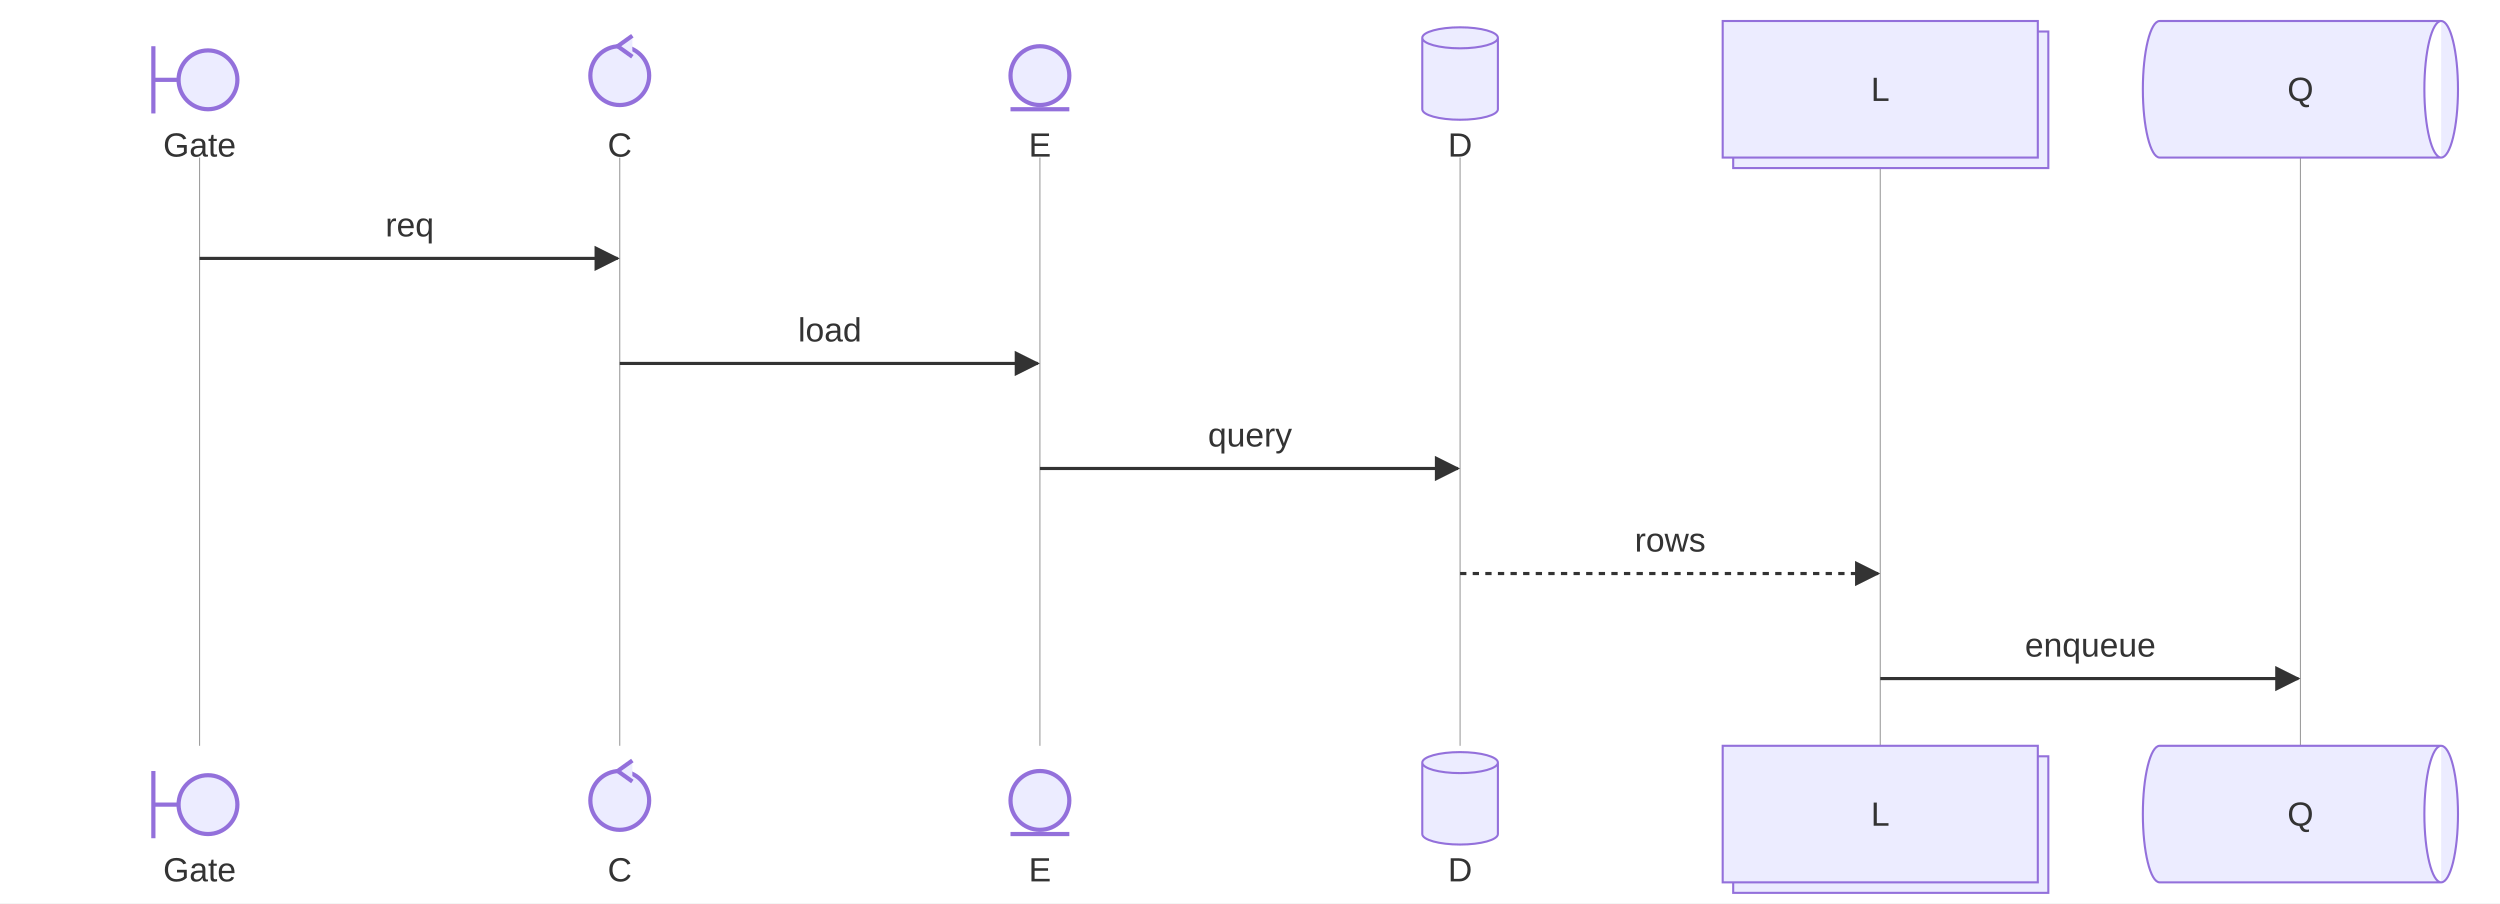
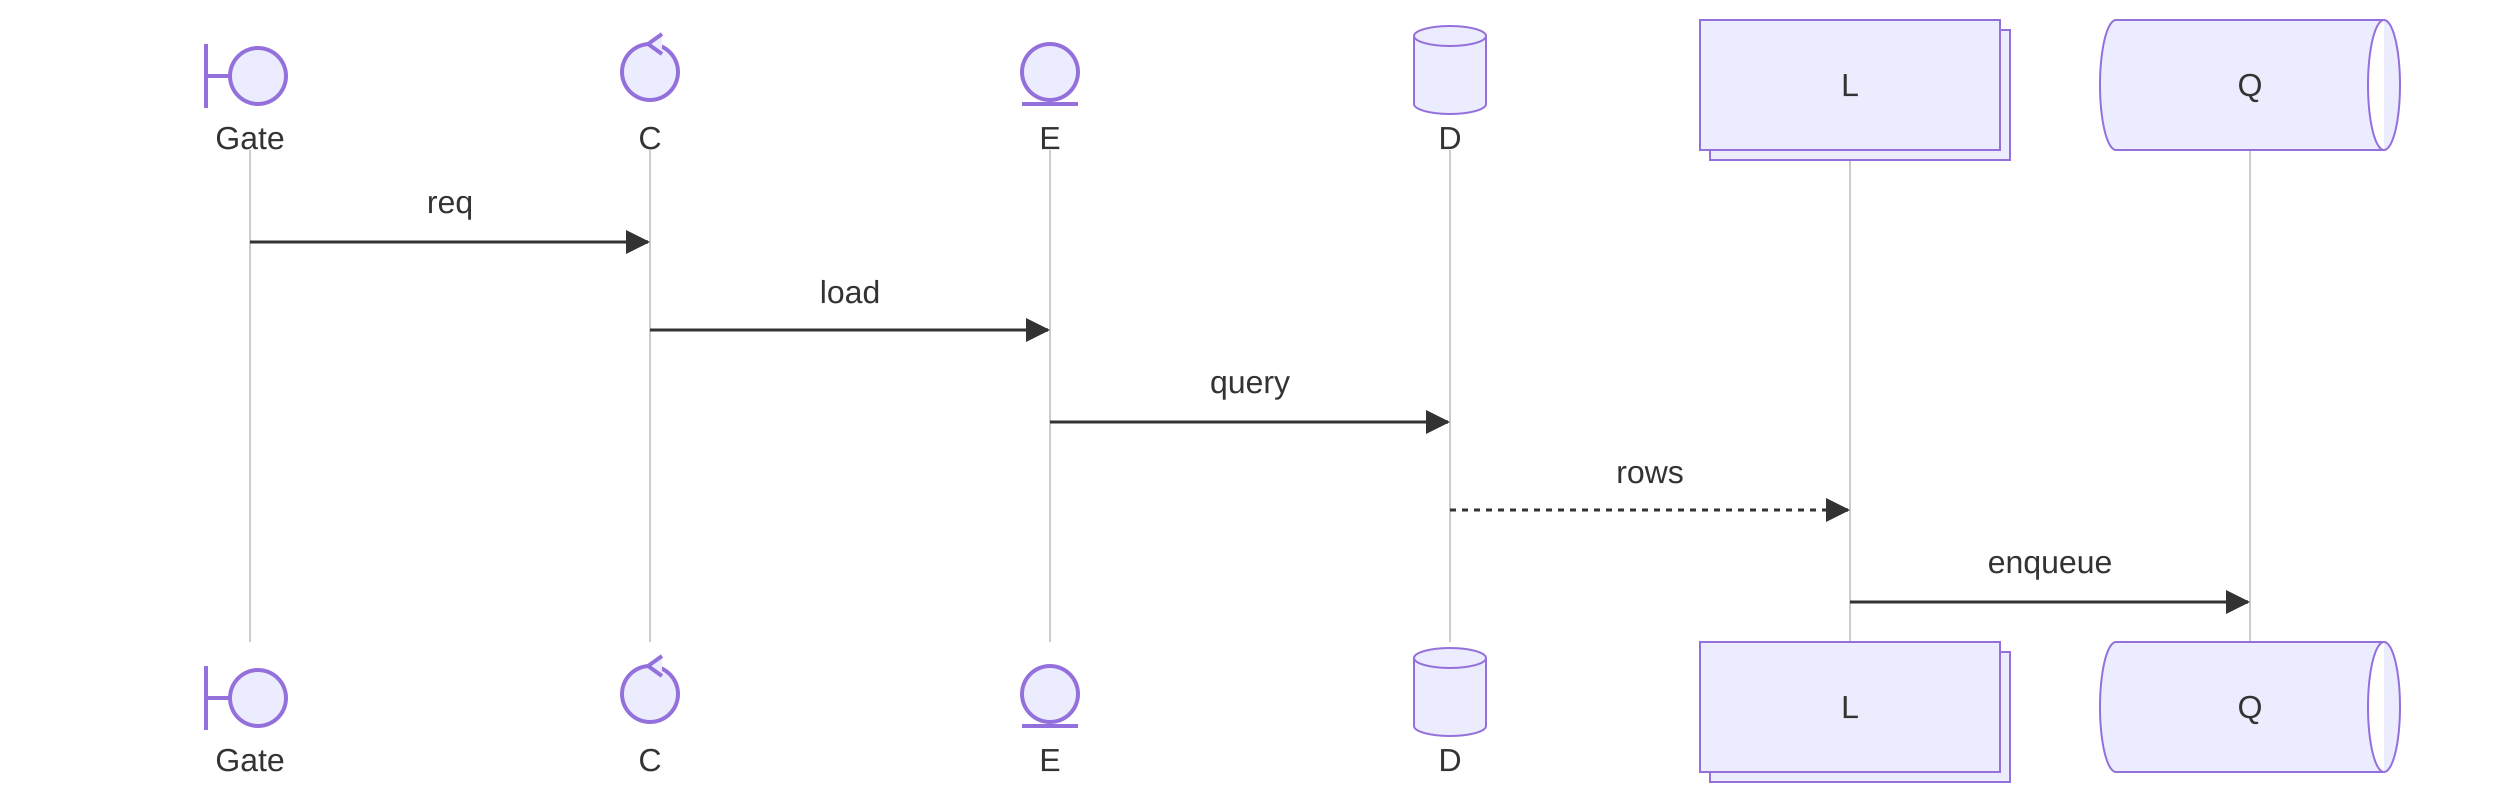
- <svg xmlns="http://www.w3.org/2000/svg" id="mermaid" class="sequence" width="1190" height="430" viewBox="-20 -10 1190 430" role="graphics-document document" aria-roledescription="sequence">
+ <svg xmlns="http://www.w3.org/2000/svg" id="mermaid" class="sequence" width="1250" height="397" viewBox="-50 -10 1250 397" role="graphics-document document" aria-roledescription="sequence">
  <style>#mermaid{font-family:"trebuchet ms",verdana,arial,sans-serif;font-size:16px;}#mermaid .actor{fill:#ECECFF;stroke:#9370DB;stroke-width:1px;}#mermaid .actor-man circle,#mermaid .actor-line{fill:#ECECFF;stroke:#9370DB;stroke-width:2px;}#mermaid text{fill:#333;}#mermaid .lifeline{stroke:#999;stroke-width:0.5px;}#mermaid .msg{stroke:#333;stroke-width:1.5px;fill:none;}#mermaid .msg.dotted{stroke-dasharray:3,3;}#mermaid .note{fill:#fff5ad;stroke:#aaaa33;stroke-width:1px;}#mermaid .act{fill:#f4f4f4;stroke:#666;stroke-width:1px;}#mermaid .block{fill:none;stroke:#526e9c;stroke-width:1.5px;}#mermaid .block-sep{stroke:#526e9c;stroke-width:1.5px;stroke-dasharray:3,3;}#mermaid .block-tab{fill:#ECECFF;stroke:#526e9c;stroke-width:1.5px;}#mermaid .block-kw{font-size:14px;font-weight:bold;}#mermaid .seqnum{fill:#333;}#mermaid .seqnum-t{fill:#fff;font-size:12px;}#mermaid .title{font-size:18px;}#mermaid .box{stroke:rgba(0,0,0,0.5);stroke-width:1px;}#mermaid .destroy{stroke:#333;stroke-width:2px;fill:none;}</style>
  <defs>
    <marker id="sq-arrow" viewBox="0 0 12 12" refX="11" refY="6" markerWidth="12" markerHeight="12" markerUnits="userSpaceOnUse" orient="auto">
      <path d="M0,0 L12,6 L0,12 z" fill="#333" />
    </marker>
    <marker id="sq-arrow-start" viewBox="0 0 12 12" refX="1" refY="6" markerWidth="12" markerHeight="12" markerUnits="userSpaceOnUse" orient="auto">
      <path d="M12,0 L0,6 L12,12 z" fill="#333" />
    </marker>
    <marker id="sq-cross" viewBox="0 0 12 12" refX="10" refY="6" markerWidth="12" markerHeight="12" markerUnits="userSpaceOnUse" orient="auto">
      <path d="M2,2 L10,10 M10,2 L2,10" stroke="#333" stroke-width="2" />
    </marker>
    <marker id="sq-async" viewBox="0 0 12 12" refX="11" refY="6" markerWidth="12" markerHeight="12" markerUnits="userSpaceOnUse" orient="auto">
      <path d="M0,0 L12,6 L0,12" fill="none" stroke="#333" stroke-width="1.5" />
    </marker>
  </defs>
-   <rect x="-20" y="-10" width="1190" height="430" fill="white" />
-   <line class="lifeline" x1="75" y1="65" x2="75" y2="345" />
+   <rect x="-50" y="-10" width="1250" height="397" fill="white" />
+   <line class="lifeline" x1="75" y1="65" x2="75" y2="311" />
  <g class="actor-man">
    <line class="actor-line" x1="53" y1="12" x2="53" y2="44" />
    <line class="actor-line" x1="53" y1="28" x2="65" y2="28" />
    <circle cx="79" cy="28" r="14" />
  </g>
  <text class="actor-label" x="75" y="59" text-anchor="middle" dominant-baseline="central">Gate</text>
-   <line class="lifeline" x1="275" y1="65" x2="275" y2="345" />
+   <line class="lifeline" x1="275" y1="65" x2="275" y2="311" />
  <g class="actor-man">
    <circle cx="275" cy="26" r="14" />
    <path class="actor-line" d="M281,7L274,12L281,17" />
  </g>
  <text class="actor-label" x="275" y="59" text-anchor="middle" dominant-baseline="central">C</text>
-   <line class="lifeline" x1="475" y1="65" x2="475" y2="345" />
+   <line class="lifeline" x1="475" y1="65" x2="475" y2="311" />
  <g class="actor-man">
    <circle cx="475" cy="26" r="14" />
    <line class="actor-line" x1="461" y1="42" x2="489" y2="42" />
  </g>
  <text class="actor-label" x="475" y="59" text-anchor="middle" dominant-baseline="central">E</text>
-   <line class="lifeline" x1="675" y1="65" x2="675" y2="345" />
+   <line class="lifeline" x1="675" y1="65" x2="675" y2="311" />
  <path class="actor" d="M657,8a18,5 0 0 0 36,0a18,5 0 0 0 -36,0v34a18,5 0 0 0 36,0v-34" />
  <text class="actor-label" x="675" y="59" text-anchor="middle" dominant-baseline="central">D</text>
-   <line class="lifeline" x1="875" y1="65" x2="875" y2="345" />
+   <line class="lifeline" x1="875" y1="65" x2="875" y2="311" />
  <rect class="actor" x="805" y="5" width="150" height="65" />
  <rect class="actor" x="800" y="0" width="150" height="65" />
  <text class="actor-label" x="875" y="32.5" text-anchor="middle" dominant-baseline="central">L</text>
-   <line class="lifeline" x1="1075" y1="65" x2="1075" y2="345" />
+   <line class="lifeline" x1="1075" y1="65" x2="1075" y2="311" />
  <path class="actor" d="M1008,0h134a8,32.5 0 0 1 0,65h-134a8,32.5 0 0 1 0,-65M1142,0a8,32.5 0 0 0 0,65" />
  <text class="actor-label" x="1075" y="32.5" text-anchor="middle" dominant-baseline="central">Q</text>
-   <text class="msg-text" x="175" y="97" text-anchor="middle" dominant-baseline="central">req</text>
-   <path class="msg" d="M75,113 L274,113" marker-end="url(#sq-arrow)" />
-   <text class="msg-text" x="375" y="147" text-anchor="middle" dominant-baseline="central">load</text>
-   <path class="msg" d="M275,163 L474,163" marker-end="url(#sq-arrow)" />
-   <text class="msg-text" x="575" y="197" text-anchor="middle" dominant-baseline="central">query</text>
-   <path class="msg" d="M475,213 L674,213" marker-end="url(#sq-arrow)" />
-   <text class="msg-text" x="775" y="247" text-anchor="middle" dominant-baseline="central">rows</text>
-   <path class="msg dotted" d="M675,263 L874,263" marker-end="url(#sq-arrow)" />
-   <text class="msg-text" x="975" y="297" text-anchor="middle" dominant-baseline="central">enqueue</text>
-   <path class="msg" d="M875,313 L1074,313" marker-end="url(#sq-arrow)" />
+   <text class="msg-text" x="175" y="91" text-anchor="middle" dominant-baseline="central">req</text>
+   <path class="msg" d="M75,111 L274,111" marker-end="url(#sq-arrow)" />
+   <text class="msg-text" x="375" y="136" text-anchor="middle" dominant-baseline="central">load</text>
+   <path class="msg" d="M275,155 L474,155" marker-end="url(#sq-arrow)" />
+   <text class="msg-text" x="575" y="181" text-anchor="middle" dominant-baseline="central">query</text>
+   <path class="msg" d="M475,201 L674,201" marker-end="url(#sq-arrow)" />
+   <text class="msg-text" x="775" y="226" text-anchor="middle" dominant-baseline="central">rows</text>
+   <path class="msg dotted" d="M675,245 L874,245" marker-end="url(#sq-arrow)" />
+   <text class="msg-text" x="975" y="271" text-anchor="middle" dominant-baseline="central">enqueue</text>
+   <path class="msg" d="M875,291 L1074,291" marker-end="url(#sq-arrow)" />
  <g class="actor-man">
-     <line class="actor-line" x1="53" y1="357" x2="53" y2="389" />
-     <line class="actor-line" x1="53" y1="373" x2="65" y2="373" />
-     <circle cx="79" cy="373" r="14" />
+     <line class="actor-line" x1="53" y1="323" x2="53" y2="355" />
+     <line class="actor-line" x1="53" y1="339" x2="65" y2="339" />
+     <circle cx="79" cy="339" r="14" />
  </g>
-   <text class="actor-label" x="75" y="404" text-anchor="middle" dominant-baseline="central">Gate</text>
+   <text class="actor-label" x="75" y="370" text-anchor="middle" dominant-baseline="central">Gate</text>
  <g class="actor-man">
-     <circle cx="275" cy="371" r="14" />
-     <path class="actor-line" d="M281,352L274,357L281,362" />
+     <circle cx="275" cy="337" r="14" />
+     <path class="actor-line" d="M281,318L274,323L281,328" />
  </g>
-   <text class="actor-label" x="275" y="404" text-anchor="middle" dominant-baseline="central">C</text>
+   <text class="actor-label" x="275" y="370" text-anchor="middle" dominant-baseline="central">C</text>
  <g class="actor-man">
-     <circle cx="475" cy="371" r="14" />
-     <line class="actor-line" x1="461" y1="387" x2="489" y2="387" />
+     <circle cx="475" cy="337" r="14" />
+     <line class="actor-line" x1="461" y1="353" x2="489" y2="353" />
  </g>
-   <text class="actor-label" x="475" y="404" text-anchor="middle" dominant-baseline="central">E</text>
-   <path class="actor" d="M657,353a18,5 0 0 0 36,0a18,5 0 0 0 -36,0v34a18,5 0 0 0 36,0v-34" />
-   <text class="actor-label" x="675" y="404" text-anchor="middle" dominant-baseline="central">D</text>
-   <rect class="actor" x="805" y="350" width="150" height="65" />
-   <rect class="actor" x="800" y="345" width="150" height="65" />
-   <text class="actor-label" x="875" y="377.5" text-anchor="middle" dominant-baseline="central">L</text>
-   <path class="actor" d="M1008,345h134a8,32.5 0 0 1 0,65h-134a8,32.5 0 0 1 0,-65M1142,345a8,32.5 0 0 0 0,65" />
-   <text class="actor-label" x="1075" y="377.5" text-anchor="middle" dominant-baseline="central">Q</text>
+   <text class="actor-label" x="475" y="370" text-anchor="middle" dominant-baseline="central">E</text>
+   <path class="actor" d="M657,319a18,5 0 0 0 36,0a18,5 0 0 0 -36,0v34a18,5 0 0 0 36,0v-34" />
+   <text class="actor-label" x="675" y="370" text-anchor="middle" dominant-baseline="central">D</text>
+   <rect class="actor" x="805" y="316" width="150" height="65" />
+   <rect class="actor" x="800" y="311" width="150" height="65" />
+   <text class="actor-label" x="875" y="343.5" text-anchor="middle" dominant-baseline="central">L</text>
+   <path class="actor" d="M1008,311h134a8,32.5 0 0 1 0,65h-134a8,32.5 0 0 1 0,-65M1142,311a8,32.5 0 0 0 0,65" />
+   <text class="actor-label" x="1075" y="343.5" text-anchor="middle" dominant-baseline="central">Q</text>
</svg>
